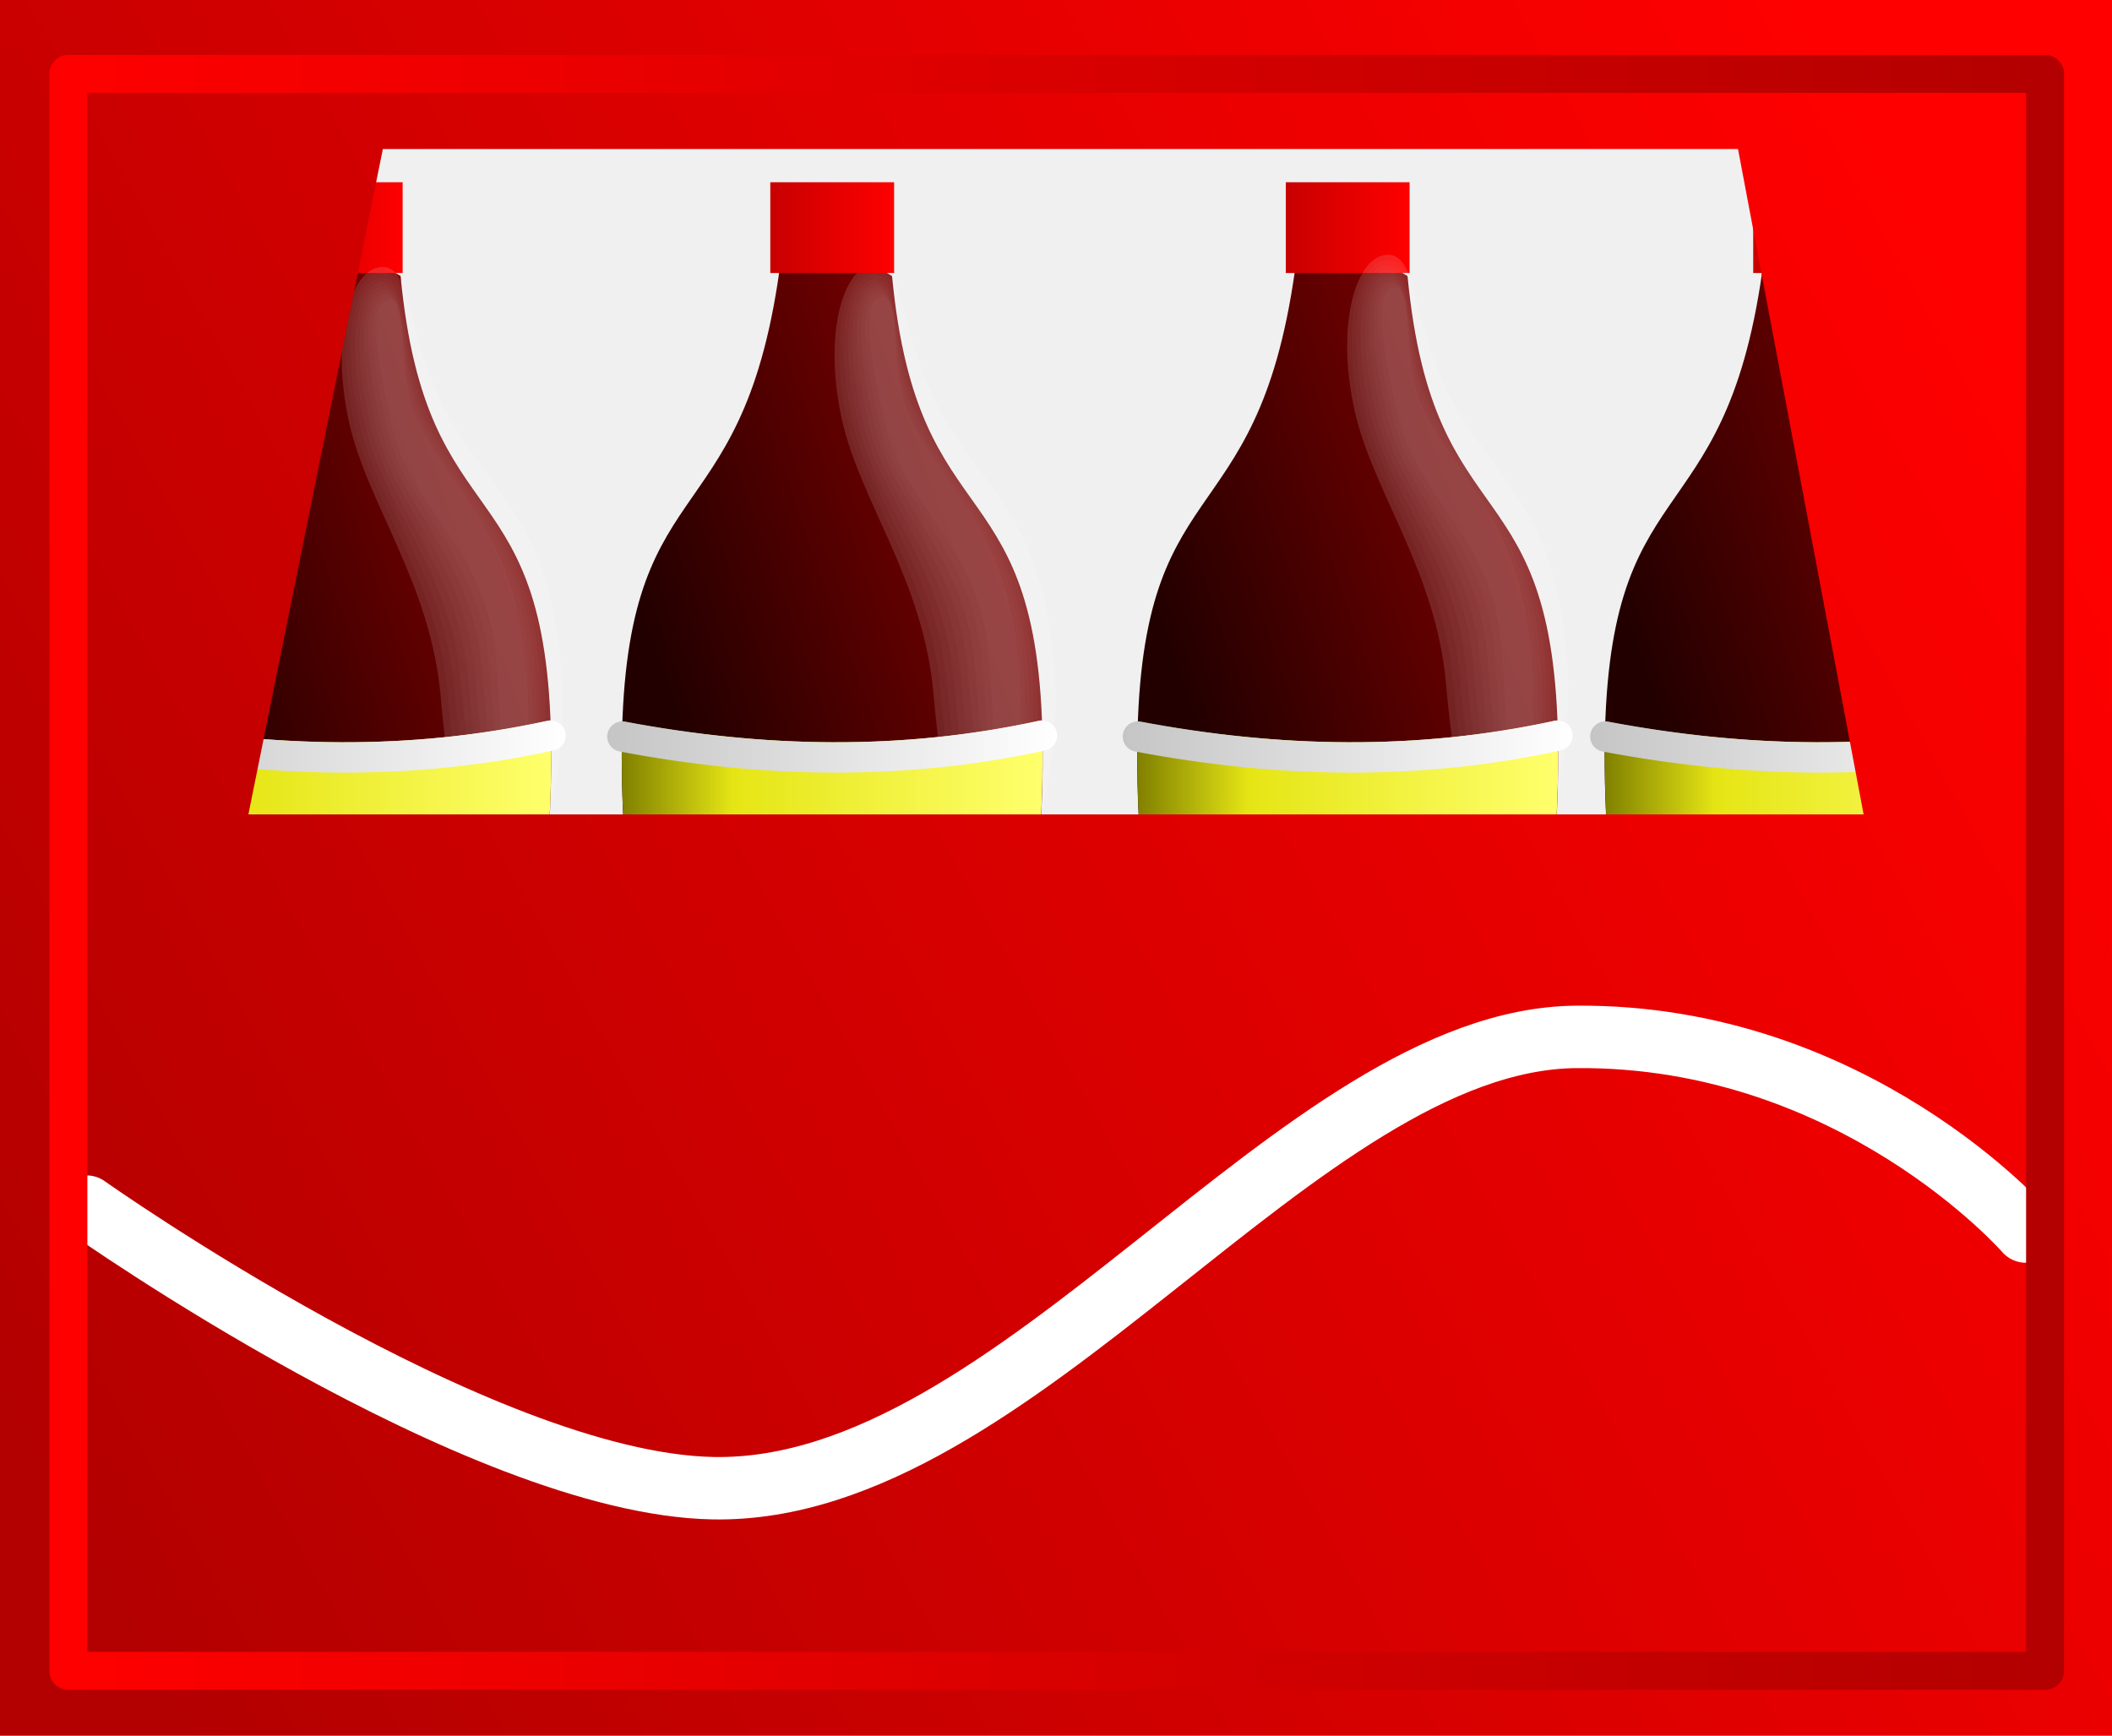
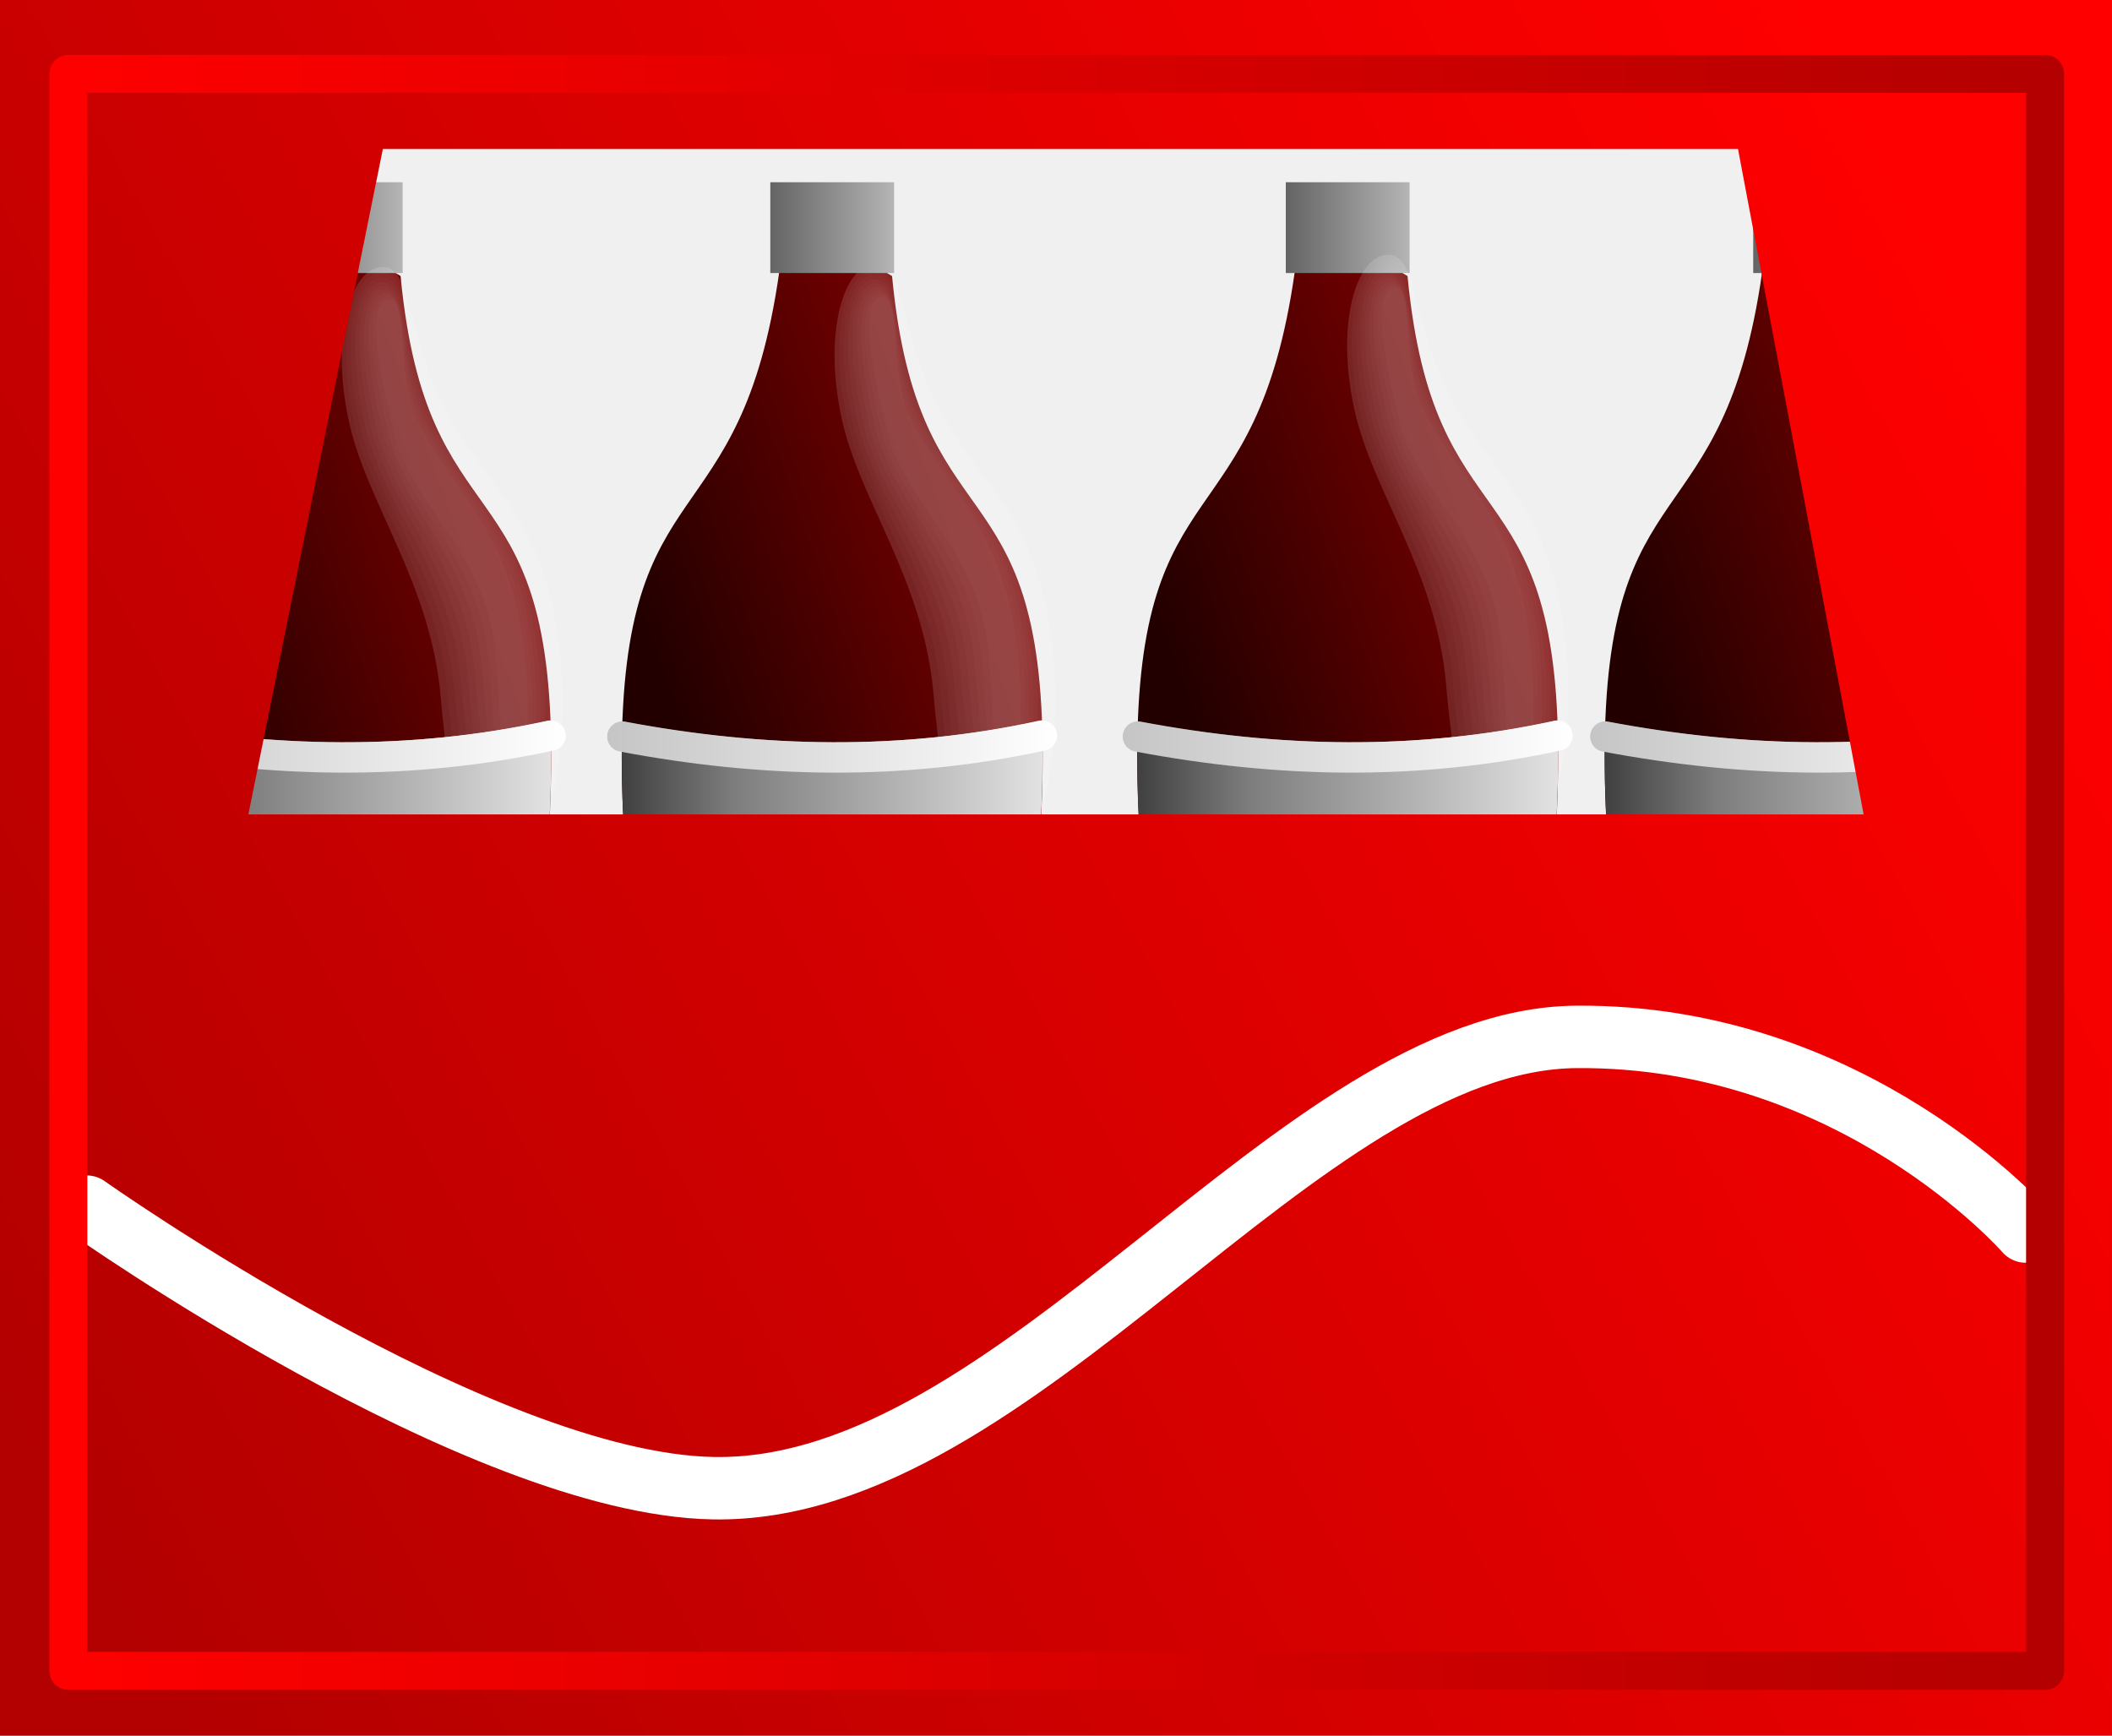
<svg xmlns="http://www.w3.org/2000/svg" xmlns:xlink="http://www.w3.org/1999/xlink" width="208.594" height="171.438" id="svg3462" version="1.0">
  <defs id="defs3">
    <linearGradient id="linearGradient4782">
      <stop style="stop-color:#ff0000;stop-opacity:1;" offset="0" id="stop4784" />
      <stop style="stop-color:#b30000;stop-opacity:1;" offset="1" id="stop4786" />
    </linearGradient>
    <linearGradient id="linearGradient3258">
      <stop style="stop-color:#ffffff;stop-opacity:0;" offset="0" id="stop3260" />
      <stop id="stop3262" offset="0.373" style="stop-color:#ffffff;stop-opacity:0.93;" />
      <stop style="stop-color:#ffffff;stop-opacity:0;" offset="1" id="stop3264" />
    </linearGradient>
    <linearGradient id="linearGradient3211">
      <stop id="stop3213" offset="0" style="stop-color:#ffffff;stop-opacity:0;" />
      <stop style="stop-color:#ffffff;stop-opacity:0.93;" offset="0.5" id="stop3230" />
      <stop id="stop3215" offset="1" style="stop-color:#ffffff;stop-opacity:0;" />
    </linearGradient>
    <linearGradient id="linearGradient3316">
-       <stop id="stop3318" offset="0" style="stop-color:#808000;stop-opacity:1;" />
-       <stop style="stop-color:#e5e515;stop-opacity:1;" offset="0.265" id="stop3324" />
-       <stop id="stop3320" offset="1" style="stop-color:#ffff6d;stop-opacity:1;" />
+       <stop id="stop3318" offset="0" style="stop-color:#404040;stop-opacity:1;" />
+       <stop style="stop-color:#7d7d7d;stop-opacity:1;" offset="0.265" id="stop3324" />
+       <stop id="stop3320" offset="1" style="stop-color:#e2e2e2;stop-opacity:1;" />
    </linearGradient>
    <linearGradient id="linearGradient3308">
      <stop id="stop3310" offset="0" style="stop-color:#c5c5c5;stop-opacity:1;" />
      <stop id="stop3312" offset="1" style="stop-color:#ffffff;stop-opacity:1;" />
    </linearGradient>
    <linearGradient id="linearGradient3246">
-       <stop id="stop3248" offset="0" style="stop-color:#c80000;stop-opacity:1;" />
-       <stop id="stop3250" offset="1" style="stop-color:#ff0000;stop-opacity:1;" />
+       <stop id="stop3248" offset="0" style="stop-color:#646464;stop-opacity:1;" />
+       <stop id="stop3250" offset="1" style="stop-color:#b5b5b5;stop-opacity:1;" />
    </linearGradient>
    <linearGradient id="linearGradient3238">
      <stop id="stop3240" offset="0" style="stop-color:#800000;stop-opacity:1;" />
      <stop id="stop3242" offset="1" style="stop-color:#230000;stop-opacity:1;" />
    </linearGradient>
    <linearGradient gradientUnits="userSpaceOnUse" y2="315.234" x2="148.055" y1="298.54" x1="180.35" id="linearGradient3244" xlink:href="#linearGradient3238" />
    <linearGradient gradientUnits="userSpaceOnUse" y2="251.984" x2="216.87" y1="251.984" x1="204.642" id="linearGradient3252" xlink:href="#linearGradient3246" />
    <linearGradient y2="315.234" x2="148.055" y1="298.54" x1="180.35" gradientUnits="userSpaceOnUse" id="linearGradient3264" xlink:href="#linearGradient3238" />
    <linearGradient y2="251.984" x2="216.87" y1="251.984" x1="204.642" gradientUnits="userSpaceOnUse" id="linearGradient3266" xlink:href="#linearGradient3246" />
    <linearGradient y2="315.234" x2="148.055" y1="298.54" x1="180.35" gradientUnits="userSpaceOnUse" id="linearGradient3274" xlink:href="#linearGradient3238" />
    <linearGradient y2="251.984" x2="216.87" y1="251.984" x1="204.642" gradientUnits="userSpaceOnUse" id="linearGradient3276" xlink:href="#linearGradient3246" />
    <linearGradient y2="315.234" x2="148.055" y1="298.54" x1="180.35" gradientUnits="userSpaceOnUse" id="linearGradient3284" xlink:href="#linearGradient3238" />
    <linearGradient y2="251.984" x2="216.87" y1="251.984" x1="204.642" gradientUnits="userSpaceOnUse" id="linearGradient3286" xlink:href="#linearGradient3246" />
    <linearGradient y2="315.234" x2="148.055" y1="298.54" x1="180.35" gradientUnits="userSpaceOnUse" id="linearGradient3288" xlink:href="#linearGradient3238" />
    <linearGradient y2="251.984" x2="216.87" y1="251.984" x1="204.642" gradientUnits="userSpaceOnUse" id="linearGradient3290" xlink:href="#linearGradient3246" />
    <linearGradient gradientTransform="translate(0,-5.9273204e-6)" y2="251.984" x2="216.87" y1="251.984" x1="204.642" gradientUnits="userSpaceOnUse" id="linearGradient3296" xlink:href="#linearGradient3246" />
    <linearGradient gradientTransform="matrix(1,0,0,1.446429,46.90943,-157.3447)" y2="315.234" x2="148.055" y1="298.54" x1="180.35" gradientUnits="userSpaceOnUse" id="linearGradient3299" xlink:href="#linearGradient3238" />
    <linearGradient y2="315.234" x2="148.055" y1="298.54" x1="180.35" gradientTransform="matrix(1,0,0,1.446429,46.90943,-157.3447)" gradientUnits="userSpaceOnUse" id="linearGradient3303" xlink:href="#linearGradient3238" />
    <linearGradient gradientTransform="translate(25.4441,-34.92539)" gradientUnits="userSpaceOnUse" y2="338.16" x2="207.525" y1="338.16" x1="163.087" id="linearGradient3314" xlink:href="#linearGradient3308" />
    <linearGradient gradientUnits="userSpaceOnUse" y2="81.891" x2="102.969" y1="81.891" x1="61.406" id="linearGradient3322" xlink:href="#linearGradient3316" />
    <linearGradient y2="81.891" x2="102.969" y1="81.891" x1="61.406" gradientUnits="userSpaceOnUse" id="linearGradient3336" xlink:href="#linearGradient3316" />
    <linearGradient y2="338.16" x2="207.525" y1="338.16" x1="163.087" gradientTransform="translate(25.4441,-34.92539)" gradientUnits="userSpaceOnUse" id="linearGradient3338" xlink:href="#linearGradient3308" />
    <linearGradient y2="81.891" x2="102.969" y1="81.891" x1="61.406" gradientUnits="userSpaceOnUse" id="linearGradient3346" xlink:href="#linearGradient3316" />
    <linearGradient y2="338.16" x2="207.525" y1="338.16" x1="163.087" gradientTransform="translate(25.4441,-34.92539)" gradientUnits="userSpaceOnUse" id="linearGradient3348" xlink:href="#linearGradient3308" />
    <linearGradient y2="81.891" x2="102.969" y1="81.891" x1="61.406" gradientUnits="userSpaceOnUse" id="linearGradient3356" xlink:href="#linearGradient3316" />
    <linearGradient y2="338.16" x2="207.525" y1="338.16" x1="163.087" gradientTransform="translate(25.4441,-34.92539)" gradientUnits="userSpaceOnUse" id="linearGradient3358" xlink:href="#linearGradient3308" />
    <radialGradient gradientUnits="userSpaceOnUse" gradientTransform="matrix(1,0,0,3.823529,0,-135.9285)" r="2.566" fy="48.141" fx="84.964" cy="48.141" cx="84.964" id="radialGradient3217" xlink:href="#linearGradient3211" />
    <radialGradient r="2.566" fy="48.141" fx="84.964" cy="48.141" cx="84.964" gradientTransform="matrix(0.9958108,-9.143775e-2,0.3496149,3.807512,113.3246,88.44008)" gradientUnits="userSpaceOnUse" id="radialGradient3220" xlink:href="#linearGradient3211" />
    <radialGradient r="2.566" fy="48.141" fx="84.964" cy="48.141" cx="84.964" gradientTransform="matrix(0.9560234,-0.2932904,1.121404,3.655384,82.57049,122.9232)" gradientUnits="userSpaceOnUse" id="radialGradient3224" xlink:href="#linearGradient3211" />
    <linearGradient y2="315.234" x2="148.055" y1="298.54" x1="180.35" gradientTransform="matrix(1,0,0,1.446429,44.81899,-154.6887)" gradientUnits="userSpaceOnUse" id="linearGradient3228" xlink:href="#linearGradient3211" />
    <linearGradient y2="315.234" x2="148.055" y1="298.54" x1="180.35" gradientTransform="matrix(1,0,0,1.446429,46.90943,-157.3447)" gradientUnits="userSpaceOnUse" id="linearGradient3241" xlink:href="#linearGradient3238" />
    <linearGradient y2="315.234" x2="148.055" y1="298.54" x1="180.35" gradientTransform="matrix(1,0,0,1.446429,44.81899,-154.6887)" gradientUnits="userSpaceOnUse" id="linearGradient3243" xlink:href="#linearGradient3211" />
    <linearGradient y2="315.234" x2="148.055" y1="298.54" x1="180.35" gradientTransform="matrix(1,0,0,1.446429,46.90943,-157.3447)" gradientUnits="userSpaceOnUse" id="linearGradient3248" xlink:href="#linearGradient3238" />
    <linearGradient y2="315.234" x2="148.055" y1="298.54" x1="180.35" gradientTransform="matrix(1,0,0,1.446429,44.81899,-154.6887)" gradientUnits="userSpaceOnUse" id="linearGradient3250" xlink:href="#linearGradient3211" />
    <linearGradient y2="304.371" x2="169.238" y1="299.51" x1="177.965" gradientTransform="matrix(1,0,0,1.446429,46.90943,-157.3447)" gradientUnits="userSpaceOnUse" id="linearGradient3253" xlink:href="#linearGradient3258" />
    <linearGradient y2="315.234" x2="148.055" y1="298.54" x1="180.35" gradientTransform="matrix(1,0,0,1.446429,46.90943,-157.3447)" gradientUnits="userSpaceOnUse" id="linearGradient3256" xlink:href="#linearGradient3238" />
    <linearGradient xlink:href="#linearGradient4782" id="linearGradient4788" x1="330.888" y1="266.558" x2="132.831" y2="376.685" gradientUnits="userSpaceOnUse" />
    <linearGradient xlink:href="#linearGradient4782" id="linearGradient4806" x1="133.441" y1="315.664" x2="332.421" y2="315.664" gradientUnits="userSpaceOnUse" />
  </defs>
  <g transform="translate(-128.5625,-229.5)" id="layer1" style="display:inline">
    <g transform="translate(50.91201,-5.9273204e-6)" id="g3258">
      <path transform="matrix(1,0,0,1.446429,46.90943,-157.3446)" style="fill:url(#linearGradient3264);fill-opacity:1;stroke:none;stroke-width:6.25;stroke-linecap:round;stroke-linejoin:round;stroke-miterlimit:4;stroke-opacity:1" d="M 184.633,319.128 C 184.633,338.027 175.321,353.365 163.847,353.365 C 152.372,353.365 143.06,338.027 143.06,319.128 C 143.06,299.026 154.807,304.616 158.625,285.982 C 162.302,284.382 166.216,284.748 169.757,286.297 C 172.319,304.893 184.633,298.812 184.633,319.128 z" id="path3260" />
      <rect style="fill:url(#linearGradient3266);fill-opacity:1;stroke:none;stroke-width:6.25;stroke-linecap:round;stroke-linejoin:round;stroke-miterlimit:4;stroke-dasharray:none;stroke-opacity:1" id="rect3262" width="12.227" height="8.967" x="204.642" y="247.5" />
    </g>
    <g transform="translate(97.07948,-5.9273204e-6)" id="g3268">
      <path transform="matrix(1,0,0,1.446429,46.90943,-157.3446)" style="fill:url(#linearGradient3274);fill-opacity:1;stroke:none;stroke-width:6.25;stroke-linecap:round;stroke-linejoin:round;stroke-miterlimit:4;stroke-opacity:1" d="M 184.633,319.128 C 184.633,338.027 175.321,353.365 163.847,353.365 C 152.372,353.365 143.06,338.027 143.06,319.128 C 143.06,299.026 154.807,304.616 158.625,285.982 C 162.302,284.382 166.216,284.748 169.757,286.297 C 172.319,304.893 184.633,298.812 184.633,319.128 z" id="path3270" />
      <rect style="fill:url(#linearGradient3276);fill-opacity:1;stroke:none;stroke-width:6.25;stroke-linecap:round;stroke-linejoin:round;stroke-miterlimit:4;stroke-dasharray:none;stroke-opacity:1" id="rect3272" width="12.227" height="8.967" x="204.642" y="247.5" />
    </g>
    <g transform="translate(-48.53975,-5.9273204e-6)" id="g3278">
      <path transform="matrix(1,0,0,1.446429,46.90943,-157.3446)" style="fill:url(#linearGradient3284);fill-opacity:1;stroke:none;stroke-width:6.25;stroke-linecap:round;stroke-linejoin:round;stroke-miterlimit:4;stroke-opacity:1" d="M 184.633,319.128 C 184.633,338.027 175.321,353.365 163.847,353.365 C 152.372,353.365 143.06,338.027 143.06,319.128 C 143.06,299.026 154.807,304.616 158.625,285.982 C 162.302,284.382 166.216,284.748 169.757,286.297 C 172.319,304.893 184.633,298.812 184.633,319.128 z" id="path3280" />
      <rect style="fill:url(#linearGradient3286);fill-opacity:1;stroke:none;stroke-width:6.25;stroke-linecap:round;stroke-linejoin:round;stroke-miterlimit:4;stroke-dasharray:none;stroke-opacity:1" id="rect3282" width="12.227" height="8.967" x="204.642" y="247.5" />
    </g>
    <g transform="translate(97.0855,0)" id="g3340">
      <path style="fill:url(#linearGradient3346);fill-opacity:1;stroke:none;stroke-width:3;stroke-linecap:round;stroke-linejoin:round;stroke-miterlimit:4;stroke-dashoffset:0;stroke-opacity:1" d="M 102.906,71.156 C 89.093,74.17 75.282,73.861 61.469,71.25 C 61.428,72.36 61.406,73.511 61.406,74.75 C 61.406,81.051 61.911,87.08 62.812,92.625 L 101.562,92.625 C 102.464,87.08 102.969,81.051 102.969,74.75 C 102.969,73.479 102.951,72.291 102.906,71.156 z" id="path3342" transform="translate(128.5625,229.5)" />
      <path style="fill:none;fill-opacity:1;stroke:url(#linearGradient3348);stroke-width:3;stroke-linecap:round;stroke-linejoin:round;stroke-miterlimit:4;stroke-dashoffset:0;stroke-opacity:1" d="M 231.469,302.156 C 217.656,305.17 203.844,304.861 190.031,302.25" id="path3344" />
    </g>
    <g style="display:inline" id="g4734" transform="translate(181.6038,226.4583)">
      <g id="g4736">
        <path style="fill:#ffffff;fill-opacity:0.022;stroke:none;stroke-width:3;stroke-linecap:round;stroke-linejoin:round;stroke-miterlimit:4;stroke-dashoffset:0;stroke-opacity:1" d="M 98.408,70.538 C 98.408,79.617 98.785,85.57 97.146,85.722 C 96.762,85.758 96.503,85.104 96.316,83.96 C 95.773,80.636 95.835,73.175 95.195,66.471 C 95.191,66.424 95.186,66.377 95.182,66.329 C 94.2,56.207 86.926,51.913 85.142,44.593 C 85.091,44.385 85.042,44.179 84.993,43.974 C 83.211,36.517 82.663,31.432 84.801,31.432 C 85.212,31.432 85.469,31.799 85.643,32.419 C 86.265,34.634 85.819,40.071 87.531,43.44 C 87.935,44.236 88.368,44.99 88.818,45.721 C 92.682,51.987 97.906,56.54 98.408,70.538 C 98.408,70.538 98.408,70.538 98.408,70.538" id="path4738" />
        <path style="fill:#ffffff;fill-opacity:0.022;stroke:none;stroke-width:3;stroke-linecap:round;stroke-linejoin:round;stroke-miterlimit:4;stroke-dashoffset:0;stroke-opacity:1" d="M 98.835,70.578 C 98.835,79.513 98.957,85.566 97.232,86.018 C 96.817,86.136 96.504,85.612 96.251,84.61 C 95.359,81.702 95.185,74.144 94.516,67.02 C 94.511,66.972 94.507,66.923 94.502,66.875 C 93.518,56.662 86.415,51.957 84.608,44.571 C 84.556,44.359 84.505,44.148 84.456,43.939 C 82.701,36.517 82.373,31.347 84.517,31.126 C 84.934,31.08 85.221,31.377 85.439,31.919 C 86.313,33.857 85.887,39.232 87.713,42.989 C 88.112,43.796 88.542,44.571 88.997,45.328 C 92.909,51.84 98.325,56.155 98.835,70.578 C 98.835,70.578 98.835,70.578 98.835,70.578" id="path4740" />
        <path style="fill:#ffffff;fill-opacity:0.022;stroke:none;stroke-width:3;stroke-linecap:round;stroke-linejoin:round;stroke-miterlimit:4;stroke-dashoffset:0;stroke-opacity:1" d="M 99.25,70.614 C 99.25,79.404 99.118,85.557 97.307,86.308 C 96.86,86.51 96.493,86.115 96.173,85.257 C 94.933,82.764 94.523,75.109 93.825,67.564 C 93.82,67.515 93.815,67.465 93.811,67.416 C 92.825,57.112 85.892,51.996 84.062,44.544 C 84.009,44.328 83.958,44.113 83.908,43.9 C 82.179,36.512 82.072,31.258 84.222,30.816 C 84.645,30.724 84.962,30.951 85.223,31.415 C 86.35,33.076 85.944,38.388 87.883,42.533 C 88.276,43.352 88.704,44.147 89.163,44.929 C 93.125,51.688 98.733,55.766 99.25,70.614 C 99.25,70.614 99.25,70.614 99.25,70.614" id="path4742" />
        <path style="fill:#ffffff;fill-opacity:0.022;stroke:none;stroke-width:3;stroke-linecap:round;stroke-linejoin:round;stroke-miterlimit:4;stroke-dashoffset:0;stroke-opacity:1" d="M 99.67,70.643 C 99.67,79.289 99.283,85.543 97.387,86.593 C 96.907,86.878 96.487,86.612 96.101,85.897 C 94.512,83.82 93.867,76.067 93.138,68.102 C 93.133,68.052 93.129,68.002 93.124,67.952 C 92.136,57.556 85.374,52.029 83.521,44.511 C 83.467,44.291 83.415,44.073 83.365,43.855 C 81.662,36.501 81.775,31.162 83.932,30.499 C 84.36,30.362 84.707,30.518 85.011,30.905 C 86.391,32.29 86.005,37.538 88.058,42.071 C 88.446,42.901 88.871,43.717 89.335,44.525 C 93.346,51.53 99.146,55.37 99.67,70.643 C 99.67,70.643 99.67,70.643 99.67,70.643" id="path4744" />
        <path style="fill:#ffffff;fill-opacity:0.022;stroke:none;stroke-width:3;stroke-linecap:round;stroke-linejoin:round;stroke-miterlimit:4;stroke-dashoffset:0;stroke-opacity:1" d="M 100.096,70.666 C 100.096,79.168 99.453,85.521 97.472,86.87 C 96.96,87.239 96.486,87.102 96.033,86.53 C 94.097,84.868 93.215,77.018 92.457,68.633 C 92.452,68.582 92.447,68.531 92.443,68.48 C 91.453,57.993 84.862,52.055 82.985,44.47 C 82.93,44.247 82.877,44.025 82.827,43.803 C 81.15,36.483 81.484,31.06 83.647,30.176 C 84.08,29.992 84.457,30.078 84.805,30.388 C 86.437,31.496 86.071,36.681 88.239,41.602 C 88.62,42.444 89.044,43.279 89.511,44.113 C 93.572,51.365 99.564,54.967 100.096,70.666 C 100.096,70.666 100.096,70.666 100.096,70.666" id="path4746" />
        <path style="fill:#ffffff;fill-opacity:0.022;stroke:none;stroke-width:3;stroke-linecap:round;stroke-linejoin:round;stroke-miterlimit:4;stroke-dashoffset:0;stroke-opacity:1" d="M 100.526,70.679 C 100.526,79.037 99.629,85.49 97.562,87.139 C 97.019,87.59 96.491,87.583 95.972,87.154 C 93.687,85.908 92.569,77.96 91.781,69.154 C 91.776,69.102 91.772,69.05 91.767,68.999 C 90.775,58.421 84.355,52.072 82.455,44.421 C 82.399,44.194 82.345,43.968 82.294,43.742 C 80.643,36.456 81.198,30.948 83.368,29.843 C 83.806,29.613 84.213,29.629 84.604,29.862 C 86.489,30.692 86.143,35.815 88.424,41.124 C 88.801,41.977 89.222,42.833 89.693,43.693 C 93.803,51.191 99.987,54.555 100.526,70.679 C 100.526,70.679 100.526,70.679 100.526,70.679" id="path4748" />
        <path style="fill:#ffffff;fill-opacity:0.022;stroke:none;stroke-width:3;stroke-linecap:round;stroke-linejoin:round;stroke-miterlimit:4;stroke-dashoffset:0;stroke-opacity:1" d="M 100.962,70.681 C 100.962,78.894 99.81,85.448 97.658,87.396 C 97.082,87.93 96.5,88.053 95.915,87.767 C 93.282,86.936 91.928,78.891 91.11,69.664 C 91.106,69.612 91.101,69.559 91.096,69.506 C 90.102,58.838 83.853,52.078 81.93,44.36 C 81.872,44.129 81.818,43.899 81.766,43.669 C 80.142,36.417 80.917,30.825 83.093,29.499 C 83.537,29.223 83.973,29.169 84.408,29.324 C 86.546,29.878 86.22,34.938 88.615,40.635 C 88.986,41.499 89.405,42.375 89.88,43.26 C 94.04,51.006 100.415,54.132 100.962,70.681 C 100.962,70.681 100.962,70.681 100.962,70.681" id="path4750" />
        <path style="fill:#ffffff;fill-opacity:0.022;stroke:none;stroke-width:3;stroke-linecap:round;stroke-linejoin:round;stroke-miterlimit:4;stroke-dashoffset:0;stroke-opacity:1" d="M 101.402,70.669 C 101.402,78.738 99.995,85.392 97.758,87.639 C 97.15,88.257 96.515,88.509 95.863,88.366 C 92.881,87.951 91.292,79.808 90.444,70.161 C 90.44,70.107 90.435,70.054 90.43,70 C 89.434,59.241 83.356,52.07 81.409,44.286 C 81.351,44.051 81.295,43.817 81.244,43.583 C 79.645,36.365 80.64,30.688 82.823,29.141 C 83.273,28.82 83.739,28.695 84.218,28.773 C 86.608,29.05 86.302,34.047 88.811,40.131 C 89.176,41.008 89.592,41.904 90.072,42.815 C 94.281,50.807 100.849,53.696 101.402,70.669 C 101.402,70.669 101.402,70.669 101.402,70.669" id="path4752" />
        <path style="fill:#ffffff;fill-opacity:0.022;stroke:none;stroke-width:3;stroke-linecap:round;stroke-linejoin:round;stroke-miterlimit:4;stroke-dashoffset:0;stroke-opacity:1" d="M 101.847,70.642 C 101.847,78.567 100.185,85.321 97.862,87.867 C 97.223,88.568 96.534,88.95 95.815,88.95 C 92.485,88.95 90.66,80.71 89.783,70.642 C 89.778,70.588 89.773,70.533 89.768,70.479 C 88.77,59.628 82.863,52.046 80.893,44.196 C 80.834,43.958 80.777,43.719 80.725,43.481 C 79.153,36.297 80.369,30.536 82.558,28.768 C 83.013,28.401 83.509,28.206 84.031,28.206 C 86.674,28.206 86.388,33.141 89.011,39.613 C 89.37,40.5 89.785,41.417 90.269,42.354 C 94.527,50.592 101.286,53.243 101.847,70.642 C 101.847,70.642 101.847,70.642 101.847,70.642" id="path4754" />
      </g>
      <path style="fill:#ffffff;fill-opacity:0.123;stroke:none;stroke-width:3;stroke-linecap:round;stroke-linejoin:round;stroke-miterlimit:4;stroke-dashoffset:0;stroke-opacity:1" d="M 101.847,70.642 C 101.847,80.748 99.145,88.95 95.815,88.95 C 92.485,88.95 90.66,80.71 89.783,70.642 C 88.801,59.375 82.509,51.629 80.725,43.481 C 78.826,34.806 80.993,28.206 84.031,28.206 C 87.036,28.206 86.255,34.587 90.269,42.354 C 94.527,50.592 101.286,53.243 101.847,70.642 z" id="path4756" />
    </g>
    <g transform="translate(50.91802,0)" id="g3330">
      <path style="fill:url(#linearGradient3336);fill-opacity:1;stroke:none;stroke-width:3;stroke-linecap:round;stroke-linejoin:round;stroke-miterlimit:4;stroke-dashoffset:0;stroke-opacity:1" d="M 102.906,71.156 C 89.093,74.17 75.282,73.861 61.469,71.25 C 61.428,72.36 61.406,73.511 61.406,74.75 C 61.406,81.051 61.911,87.08 62.812,92.625 L 101.562,92.625 C 102.464,87.08 102.969,81.051 102.969,74.75 C 102.969,73.479 102.951,72.291 102.906,71.156 z" id="path3332" transform="translate(128.5625,229.5)" />
      <path style="fill:none;fill-opacity:1;stroke:url(#linearGradient3338);stroke-width:3;stroke-linecap:round;stroke-linejoin:round;stroke-miterlimit:4;stroke-dashoffset:0;stroke-opacity:1" d="M 231.469,302.156 C 217.656,305.17 203.844,304.861 190.031,302.25" id="path3334" />
    </g>
    <path id="path3993" d="M 231.543,304.252 C 231.543,331.587 222.23,353.773 210.756,353.773 C 199.282,353.773 189.97,331.587 189.97,304.252 C 189.97,275.176 201.716,283.261 205.534,256.309 C 209.211,253.993 213.125,254.523 216.667,256.764 C 219.228,283.661 231.543,274.865 231.543,304.252 z" style="fill:url(#linearGradient3256);fill-opacity:1;stroke:none;stroke-width:6.25;stroke-linecap:round;stroke-linejoin:round;stroke-miterlimit:4;stroke-opacity:1" />
    <g style="display:inline" id="g4709" transform="translate(130.9771,227.3872)">
      <g id="g4688">
        <path style="fill:#ffffff;fill-opacity:0.022;stroke:none;stroke-width:3;stroke-linecap:round;stroke-linejoin:round;stroke-miterlimit:4;stroke-dashoffset:0;stroke-opacity:1" d="M 98.408,70.538 C 98.408,79.617 98.785,85.57 97.146,85.722 C 96.762,85.758 96.503,85.104 96.316,83.96 C 95.773,80.636 95.835,73.175 95.195,66.471 C 95.191,66.424 95.186,66.377 95.182,66.329 C 94.2,56.207 86.926,51.913 85.142,44.593 C 85.091,44.385 85.042,44.179 84.993,43.974 C 83.211,36.517 82.663,31.432 84.801,31.432 C 85.212,31.432 85.469,31.799 85.643,32.419 C 86.265,34.634 85.819,40.071 87.531,43.44 C 87.935,44.236 88.368,44.99 88.818,45.721 C 92.682,51.987 97.906,56.54 98.408,70.538 C 98.408,70.538 98.408,70.538 98.408,70.538" id="path4566" />
        <path style="fill:#ffffff;fill-opacity:0.022;stroke:none;stroke-width:3;stroke-linecap:round;stroke-linejoin:round;stroke-miterlimit:4;stroke-dashoffset:0;stroke-opacity:1" d="M 98.835,70.578 C 98.835,79.513 98.957,85.566 97.232,86.018 C 96.817,86.136 96.504,85.612 96.251,84.61 C 95.359,81.702 95.185,74.144 94.516,67.02 C 94.511,66.972 94.507,66.923 94.502,66.875 C 93.518,56.662 86.415,51.957 84.608,44.571 C 84.556,44.359 84.505,44.148 84.456,43.939 C 82.701,36.517 82.373,31.347 84.517,31.126 C 84.934,31.08 85.221,31.377 85.439,31.919 C 86.313,33.857 85.887,39.232 87.713,42.989 C 88.112,43.796 88.542,44.571 88.997,45.328 C 92.909,51.84 98.325,56.155 98.835,70.578 C 98.835,70.578 98.835,70.578 98.835,70.578" id="path4568" />
        <path style="fill:#ffffff;fill-opacity:0.022;stroke:none;stroke-width:3;stroke-linecap:round;stroke-linejoin:round;stroke-miterlimit:4;stroke-dashoffset:0;stroke-opacity:1" d="M 99.25,70.614 C 99.25,79.404 99.118,85.557 97.307,86.308 C 96.86,86.51 96.493,86.115 96.173,85.257 C 94.933,82.764 94.523,75.109 93.825,67.564 C 93.82,67.515 93.815,67.465 93.811,67.416 C 92.825,57.112 85.892,51.996 84.062,44.544 C 84.009,44.328 83.958,44.113 83.908,43.9 C 82.179,36.512 82.072,31.258 84.222,30.816 C 84.645,30.724 84.962,30.951 85.223,31.415 C 86.35,33.076 85.944,38.388 87.883,42.533 C 88.276,43.352 88.704,44.147 89.163,44.929 C 93.125,51.688 98.733,55.766 99.25,70.614 C 99.25,70.614 99.25,70.614 99.25,70.614" id="path4570" />
        <path style="fill:#ffffff;fill-opacity:0.022;stroke:none;stroke-width:3;stroke-linecap:round;stroke-linejoin:round;stroke-miterlimit:4;stroke-dashoffset:0;stroke-opacity:1" d="M 99.67,70.643 C 99.67,79.289 99.283,85.543 97.387,86.593 C 96.907,86.878 96.487,86.612 96.101,85.897 C 94.512,83.82 93.867,76.067 93.138,68.102 C 93.133,68.052 93.129,68.002 93.124,67.952 C 92.136,57.556 85.374,52.029 83.521,44.511 C 83.467,44.291 83.415,44.073 83.365,43.855 C 81.662,36.501 81.775,31.162 83.932,30.499 C 84.36,30.362 84.707,30.518 85.011,30.905 C 86.391,32.29 86.005,37.538 88.058,42.071 C 88.446,42.901 88.871,43.717 89.335,44.525 C 93.346,51.53 99.146,55.37 99.67,70.643 C 99.67,70.643 99.67,70.643 99.67,70.643" id="path4572" />
        <path style="fill:#ffffff;fill-opacity:0.022;stroke:none;stroke-width:3;stroke-linecap:round;stroke-linejoin:round;stroke-miterlimit:4;stroke-dashoffset:0;stroke-opacity:1" d="M 100.096,70.666 C 100.096,79.168 99.453,85.521 97.472,86.87 C 96.96,87.239 96.486,87.102 96.033,86.53 C 94.097,84.868 93.215,77.018 92.457,68.633 C 92.452,68.582 92.447,68.531 92.443,68.48 C 91.453,57.993 84.862,52.055 82.985,44.47 C 82.93,44.247 82.877,44.025 82.827,43.803 C 81.15,36.483 81.484,31.06 83.647,30.176 C 84.08,29.992 84.457,30.078 84.805,30.388 C 86.437,31.496 86.071,36.681 88.239,41.602 C 88.62,42.444 89.044,43.279 89.511,44.113 C 93.572,51.365 99.564,54.967 100.096,70.666 C 100.096,70.666 100.096,70.666 100.096,70.666" id="path4574" />
        <path style="fill:#ffffff;fill-opacity:0.022;stroke:none;stroke-width:3;stroke-linecap:round;stroke-linejoin:round;stroke-miterlimit:4;stroke-dashoffset:0;stroke-opacity:1" d="M 100.526,70.679 C 100.526,79.037 99.629,85.49 97.562,87.139 C 97.019,87.59 96.491,87.583 95.972,87.154 C 93.687,85.908 92.569,77.96 91.781,69.154 C 91.776,69.102 91.772,69.05 91.767,68.999 C 90.775,58.421 84.355,52.072 82.455,44.421 C 82.399,44.194 82.345,43.968 82.294,43.742 C 80.643,36.456 81.198,30.948 83.368,29.843 C 83.806,29.613 84.213,29.629 84.604,29.862 C 86.489,30.692 86.143,35.815 88.424,41.124 C 88.801,41.977 89.222,42.833 89.693,43.693 C 93.803,51.191 99.987,54.555 100.526,70.679 C 100.526,70.679 100.526,70.679 100.526,70.679" id="path4576" />
        <path style="fill:#ffffff;fill-opacity:0.022;stroke:none;stroke-width:3;stroke-linecap:round;stroke-linejoin:round;stroke-miterlimit:4;stroke-dashoffset:0;stroke-opacity:1" d="M 100.962,70.681 C 100.962,78.894 99.81,85.448 97.658,87.396 C 97.082,87.93 96.5,88.053 95.915,87.767 C 93.282,86.936 91.928,78.891 91.11,69.664 C 91.106,69.612 91.101,69.559 91.096,69.506 C 90.102,58.838 83.853,52.078 81.93,44.36 C 81.872,44.129 81.818,43.899 81.766,43.669 C 80.142,36.417 80.917,30.825 83.093,29.499 C 83.537,29.223 83.973,29.169 84.408,29.324 C 86.546,29.878 86.22,34.938 88.615,40.635 C 88.986,41.499 89.405,42.375 89.88,43.26 C 94.04,51.006 100.415,54.132 100.962,70.681 C 100.962,70.681 100.962,70.681 100.962,70.681" id="path4578" />
        <path style="fill:#ffffff;fill-opacity:0.022;stroke:none;stroke-width:3;stroke-linecap:round;stroke-linejoin:round;stroke-miterlimit:4;stroke-dashoffset:0;stroke-opacity:1" d="M 101.402,70.669 C 101.402,78.738 99.995,85.392 97.758,87.639 C 97.15,88.257 96.515,88.509 95.863,88.366 C 92.881,87.951 91.292,79.808 90.444,70.161 C 90.44,70.107 90.435,70.054 90.43,70 C 89.434,59.241 83.356,52.07 81.409,44.286 C 81.351,44.051 81.295,43.817 81.244,43.583 C 79.645,36.365 80.64,30.688 82.823,29.141 C 83.273,28.82 83.739,28.695 84.218,28.773 C 86.608,29.05 86.302,34.047 88.811,40.131 C 89.176,41.008 89.592,41.904 90.072,42.815 C 94.281,50.807 100.849,53.696 101.402,70.669 C 101.402,70.669 101.402,70.669 101.402,70.669" id="path4580" />
        <path style="fill:#ffffff;fill-opacity:0.022;stroke:none;stroke-width:3;stroke-linecap:round;stroke-linejoin:round;stroke-miterlimit:4;stroke-dashoffset:0;stroke-opacity:1" d="M 101.847,70.642 C 101.847,78.567 100.185,85.321 97.862,87.867 C 97.223,88.568 96.534,88.95 95.815,88.95 C 92.485,88.95 90.66,80.71 89.783,70.642 C 89.778,70.588 89.773,70.533 89.768,70.479 C 88.77,59.628 82.863,52.046 80.893,44.196 C 80.834,43.958 80.777,43.719 80.725,43.481 C 79.153,36.297 80.369,30.536 82.558,28.768 C 83.013,28.401 83.509,28.206 84.031,28.206 C 86.674,28.206 86.388,33.141 89.011,39.613 C 89.37,40.5 89.785,41.417 90.269,42.354 C 94.527,50.592 101.286,53.243 101.847,70.642 C 101.847,70.642 101.847,70.642 101.847,70.642" id="path4582" />
      </g>
      <path style="fill:#ffffff;fill-opacity:0.123;stroke:none;stroke-width:3;stroke-linecap:round;stroke-linejoin:round;stroke-miterlimit:4;stroke-dashoffset:0;stroke-opacity:1" d="M 101.847,70.642 C 101.847,80.748 99.145,88.95 95.815,88.95 C 92.485,88.95 90.66,80.71 89.783,70.642 C 88.801,59.375 82.509,51.629 80.725,43.481 C 78.826,34.806 80.993,28.206 84.031,28.206 C 87.036,28.206 86.255,34.587 90.269,42.354 C 94.527,50.592 101.286,53.243 101.847,70.642 z" id="path3266" />
    </g>
    <g id="g3326">
      <path style="fill:url(#linearGradient3322);fill-opacity:1;stroke:none;stroke-width:3;stroke-linecap:round;stroke-linejoin:round;stroke-miterlimit:4;stroke-dashoffset:0;stroke-opacity:1" d="M 102.906,71.156 C 89.093,74.17 75.282,73.861 61.469,71.25 C 61.428,72.36 61.406,73.511 61.406,74.75 C 61.406,81.051 61.911,87.08 62.812,92.625 L 101.562,92.625 C 102.464,87.08 102.969,81.051 102.969,74.75 C 102.969,73.479 102.951,72.291 102.906,71.156 z" id="rect3292" transform="translate(128.5625,229.5)" />
      <path style="fill:none;fill-opacity:1;stroke:url(#linearGradient3314);stroke-width:3;stroke-linecap:round;stroke-linejoin:round;stroke-miterlimit:4;stroke-dashoffset:0;stroke-opacity:1" d="M 231.469,302.156 C 217.656,305.17 203.844,304.861 190.031,302.25" id="path3306" />
    </g>
    <g style="display:inline" id="g4758" transform="translate(82.3029,227.6657)">
      <g id="g4760">
        <path style="fill:#ffffff;fill-opacity:0.022;stroke:none;stroke-width:3;stroke-linecap:round;stroke-linejoin:round;stroke-miterlimit:4;stroke-dashoffset:0;stroke-opacity:1" d="M 98.408,70.538 C 98.408,79.617 98.785,85.57 97.146,85.722 C 96.762,85.758 96.503,85.104 96.316,83.96 C 95.773,80.636 95.835,73.175 95.195,66.471 C 95.191,66.424 95.186,66.377 95.182,66.329 C 94.2,56.207 86.926,51.913 85.142,44.593 C 85.091,44.385 85.042,44.179 84.993,43.974 C 83.211,36.517 82.663,31.432 84.801,31.432 C 85.212,31.432 85.469,31.799 85.643,32.419 C 86.265,34.634 85.819,40.071 87.531,43.44 C 87.935,44.236 88.368,44.99 88.818,45.721 C 92.682,51.987 97.906,56.54 98.408,70.538 C 98.408,70.538 98.408,70.538 98.408,70.538" id="path4762" />
        <path style="fill:#ffffff;fill-opacity:0.022;stroke:none;stroke-width:3;stroke-linecap:round;stroke-linejoin:round;stroke-miterlimit:4;stroke-dashoffset:0;stroke-opacity:1" d="M 98.835,70.578 C 98.835,79.513 98.957,85.566 97.232,86.018 C 96.817,86.136 96.504,85.612 96.251,84.61 C 95.359,81.702 95.185,74.144 94.516,67.02 C 94.511,66.972 94.507,66.923 94.502,66.875 C 93.518,56.662 86.415,51.957 84.608,44.571 C 84.556,44.359 84.505,44.148 84.456,43.939 C 82.701,36.517 82.373,31.347 84.517,31.126 C 84.934,31.08 85.221,31.377 85.439,31.919 C 86.313,33.857 85.887,39.232 87.713,42.989 C 88.112,43.796 88.542,44.571 88.997,45.328 C 92.909,51.84 98.325,56.155 98.835,70.578 C 98.835,70.578 98.835,70.578 98.835,70.578" id="path4764" />
        <path style="fill:#ffffff;fill-opacity:0.022;stroke:none;stroke-width:3;stroke-linecap:round;stroke-linejoin:round;stroke-miterlimit:4;stroke-dashoffset:0;stroke-opacity:1" d="M 99.25,70.614 C 99.25,79.404 99.118,85.557 97.307,86.308 C 96.86,86.51 96.493,86.115 96.173,85.257 C 94.933,82.764 94.523,75.109 93.825,67.564 C 93.82,67.515 93.815,67.465 93.811,67.416 C 92.825,57.112 85.892,51.996 84.062,44.544 C 84.009,44.328 83.958,44.113 83.908,43.9 C 82.179,36.512 82.072,31.258 84.222,30.816 C 84.645,30.724 84.962,30.951 85.223,31.415 C 86.35,33.076 85.944,38.388 87.883,42.533 C 88.276,43.352 88.704,44.147 89.163,44.929 C 93.125,51.688 98.733,55.766 99.25,70.614 C 99.25,70.614 99.25,70.614 99.25,70.614" id="path4766" />
        <path style="fill:#ffffff;fill-opacity:0.022;stroke:none;stroke-width:3;stroke-linecap:round;stroke-linejoin:round;stroke-miterlimit:4;stroke-dashoffset:0;stroke-opacity:1" d="M 99.67,70.643 C 99.67,79.289 99.283,85.543 97.387,86.593 C 96.907,86.878 96.487,86.612 96.101,85.897 C 94.512,83.82 93.867,76.067 93.138,68.102 C 93.133,68.052 93.129,68.002 93.124,67.952 C 92.136,57.556 85.374,52.029 83.521,44.511 C 83.467,44.291 83.415,44.073 83.365,43.855 C 81.662,36.501 81.775,31.162 83.932,30.499 C 84.36,30.362 84.707,30.518 85.011,30.905 C 86.391,32.29 86.005,37.538 88.058,42.071 C 88.446,42.901 88.871,43.717 89.335,44.525 C 93.346,51.53 99.146,55.37 99.67,70.643 C 99.67,70.643 99.67,70.643 99.67,70.643" id="path4768" />
        <path style="fill:#ffffff;fill-opacity:0.022;stroke:none;stroke-width:3;stroke-linecap:round;stroke-linejoin:round;stroke-miterlimit:4;stroke-dashoffset:0;stroke-opacity:1" d="M 100.096,70.666 C 100.096,79.168 99.453,85.521 97.472,86.87 C 96.96,87.239 96.486,87.102 96.033,86.53 C 94.097,84.868 93.215,77.018 92.457,68.633 C 92.452,68.582 92.447,68.531 92.443,68.48 C 91.453,57.993 84.862,52.055 82.985,44.47 C 82.93,44.247 82.877,44.025 82.827,43.803 C 81.15,36.483 81.484,31.06 83.647,30.176 C 84.08,29.992 84.457,30.078 84.805,30.388 C 86.437,31.496 86.071,36.681 88.239,41.602 C 88.62,42.444 89.044,43.279 89.511,44.113 C 93.572,51.365 99.564,54.967 100.096,70.666 C 100.096,70.666 100.096,70.666 100.096,70.666" id="path4770" />
        <path style="fill:#ffffff;fill-opacity:0.022;stroke:none;stroke-width:3;stroke-linecap:round;stroke-linejoin:round;stroke-miterlimit:4;stroke-dashoffset:0;stroke-opacity:1" d="M 100.526,70.679 C 100.526,79.037 99.629,85.49 97.562,87.139 C 97.019,87.59 96.491,87.583 95.972,87.154 C 93.687,85.908 92.569,77.96 91.781,69.154 C 91.776,69.102 91.772,69.05 91.767,68.999 C 90.775,58.421 84.355,52.072 82.455,44.421 C 82.399,44.194 82.345,43.968 82.294,43.742 C 80.643,36.456 81.198,30.948 83.368,29.843 C 83.806,29.613 84.213,29.629 84.604,29.862 C 86.489,30.692 86.143,35.815 88.424,41.124 C 88.801,41.977 89.222,42.833 89.693,43.693 C 93.803,51.191 99.987,54.555 100.526,70.679 C 100.526,70.679 100.526,70.679 100.526,70.679" id="path4772" />
        <path style="fill:#ffffff;fill-opacity:0.022;stroke:none;stroke-width:3;stroke-linecap:round;stroke-linejoin:round;stroke-miterlimit:4;stroke-dashoffset:0;stroke-opacity:1" d="M 100.962,70.681 C 100.962,78.894 99.81,85.448 97.658,87.396 C 97.082,87.93 96.5,88.053 95.915,87.767 C 93.282,86.936 91.928,78.891 91.11,69.664 C 91.106,69.612 91.101,69.559 91.096,69.506 C 90.102,58.838 83.853,52.078 81.93,44.36 C 81.872,44.129 81.818,43.899 81.766,43.669 C 80.142,36.417 80.917,30.825 83.093,29.499 C 83.537,29.223 83.973,29.169 84.408,29.324 C 86.546,29.878 86.22,34.938 88.615,40.635 C 88.986,41.499 89.405,42.375 89.88,43.26 C 94.04,51.006 100.415,54.132 100.962,70.681 C 100.962,70.681 100.962,70.681 100.962,70.681" id="path4774" />
        <path style="fill:#ffffff;fill-opacity:0.022;stroke:none;stroke-width:3;stroke-linecap:round;stroke-linejoin:round;stroke-miterlimit:4;stroke-dashoffset:0;stroke-opacity:1" d="M 101.402,70.669 C 101.402,78.738 99.995,85.392 97.758,87.639 C 97.15,88.257 96.515,88.509 95.863,88.366 C 92.881,87.951 91.292,79.808 90.444,70.161 C 90.44,70.107 90.435,70.054 90.43,70 C 89.434,59.241 83.356,52.07 81.409,44.286 C 81.351,44.051 81.295,43.817 81.244,43.583 C 79.645,36.365 80.64,30.688 82.823,29.141 C 83.273,28.82 83.739,28.695 84.218,28.773 C 86.608,29.05 86.302,34.047 88.811,40.131 C 89.176,41.008 89.592,41.904 90.072,42.815 C 94.281,50.807 100.849,53.696 101.402,70.669 C 101.402,70.669 101.402,70.669 101.402,70.669" id="path4776" />
        <path style="fill:#ffffff;fill-opacity:0.022;stroke:none;stroke-width:3;stroke-linecap:round;stroke-linejoin:round;stroke-miterlimit:4;stroke-dashoffset:0;stroke-opacity:1" d="M 101.847,70.642 C 101.847,78.567 100.185,85.321 97.862,87.867 C 97.223,88.568 96.534,88.95 95.815,88.95 C 92.485,88.95 90.66,80.71 89.783,70.642 C 89.778,70.588 89.773,70.533 89.768,70.479 C 88.77,59.628 82.863,52.046 80.893,44.196 C 80.834,43.958 80.777,43.719 80.725,43.481 C 79.153,36.297 80.369,30.536 82.558,28.768 C 83.013,28.401 83.509,28.206 84.031,28.206 C 86.674,28.206 86.388,33.141 89.011,39.613 C 89.37,40.5 89.785,41.417 90.269,42.354 C 94.527,50.592 101.286,53.243 101.847,70.642 C 101.847,70.642 101.847,70.642 101.847,70.642" id="path4778" />
      </g>
      <path style="fill:#ffffff;fill-opacity:0.123;stroke:none;stroke-width:3;stroke-linecap:round;stroke-linejoin:round;stroke-miterlimit:4;stroke-dashoffset:0;stroke-opacity:1" d="M 101.847,70.642 C 101.847,80.748 99.145,88.95 95.815,88.95 C 92.485,88.95 90.66,80.71 89.783,70.642 C 88.801,59.375 82.509,51.629 80.725,43.481 C 78.826,34.806 80.993,28.206 84.031,28.206 C 87.036,28.206 86.255,34.587 90.269,42.354 C 94.527,50.592 101.286,53.243 101.847,70.642 z" id="path4780" />
    </g>
    <g transform="translate(-48.53373,0)" id="g3350">
      <path style="fill:url(#linearGradient3356);fill-opacity:1;stroke:none;stroke-width:3;stroke-linecap:round;stroke-linejoin:round;stroke-miterlimit:4;stroke-dashoffset:0;stroke-opacity:1" d="M 102.906,71.156 C 89.093,74.17 75.282,73.861 61.469,71.25 C 61.428,72.36 61.406,73.511 61.406,74.75 C 61.406,81.051 61.911,87.08 62.812,92.625 L 101.562,92.625 C 102.464,87.08 102.969,81.051 102.969,74.75 C 102.969,73.479 102.951,72.291 102.906,71.156 z" id="path3352" transform="translate(128.5625,229.5)" />
      <path style="fill:none;fill-opacity:1;stroke:url(#linearGradient3358);stroke-width:3;stroke-linecap:round;stroke-linejoin:round;stroke-miterlimit:4;stroke-dashoffset:0;stroke-opacity:1" d="M 231.469,302.156 C 217.656,305.17 203.844,304.861 190.031,302.25" id="path3354" />
    </g>
-     <path id="rect3470" d="M 128.562,229.5 L 128.562,400.938 L 337.156,400.938 L 337.156,229.5 L 128.562,229.5 z M 166.375,244.219 L 300.219,244.219 L 312.625,309.938 L 153.094,309.938 L 166.375,244.219 z" style="fill:url(#linearGradient4788);fill-opacity:1;stroke:none;stroke-width:0.5;stroke-linecap:round;stroke-linejoin:round;stroke-miterlimit:4;stroke-dasharray:none;stroke-opacity:1" />
-     <path id="path3474" d="M 137.121,348.679 C 137.121,348.679 175.801,376.057 198.994,376.488 C 229.147,377.048 256.814,332.136 284.251,331.913 C 311.694,331.689 328.642,351.138 328.642,351.138" style="fill:none;fill-rule:evenodd;stroke:#ffffff;stroke-width:6.166;stroke-linecap:round;stroke-linejoin:miter;stroke-miterlimit:4;stroke-dasharray:none;stroke-opacity:1" />
-     <rect y="236.797" x="135.316" height="157.733" width="195.23" id="rect3478" style="fill:none;fill-opacity:0.445;stroke:url(#linearGradient4806);stroke-width:3.75;stroke-linecap:round;stroke-linejoin:round;stroke-miterlimit:4;stroke-dasharray:none;stroke-opacity:1" />
    <rect y="247.5" x="204.642" height="8.967" width="12.227" id="rect3997" style="fill:url(#linearGradient3296);fill-opacity:1;stroke:none;stroke-width:6.25;stroke-linecap:round;stroke-linejoin:round;stroke-miterlimit:4;stroke-dasharray:none;stroke-opacity:1" />
  </g>
-   <g style="display:inline" id="layer2" />
+   <g id="layer2" style="display:inline">
+     <path transform="translate(-128.5625,-229.5)" id="rect3470" d="M 128.562,229.5 L 128.562,400.938 L 337.156,400.938 L 337.156,229.5 L 128.562,229.5 z M 166.375,244.219 L 300.219,244.219 L 312.625,309.938 L 153.094,309.938 L 166.375,244.219 z" style="fill:url(#linearGradient4788);fill-opacity:1;stroke:none;stroke-width:0.5;stroke-linecap:round;stroke-linejoin:round;stroke-miterlimit:4;stroke-dasharray:none;stroke-opacity:1;display:inline" />
+     <path transform="translate(-128.5625,-229.5)" id="path3474" d="M 137.121,348.679 C 137.121,348.679 175.801,376.057 198.994,376.488 C 229.147,377.048 256.814,332.136 284.251,331.913 C 311.694,331.689 328.642,351.138 328.642,351.138" style="fill:none;fill-rule:evenodd;stroke:#ffffff;stroke-width:6.166;stroke-linecap:round;stroke-linejoin:miter;stroke-miterlimit:4;stroke-dasharray:none;stroke-opacity:1;display:inline" />
+     <rect transform="translate(-128.5625,-229.5)" y="236.797" x="135.316" height="157.733" width="195.23" id="rect3478" style="fill:none;fill-opacity:0.445;stroke:url(#linearGradient4806);stroke-width:3.75;stroke-linecap:round;stroke-linejoin:round;stroke-miterlimit:4;stroke-dasharray:none;stroke-opacity:1;display:inline" />
+   </g>
</svg>
